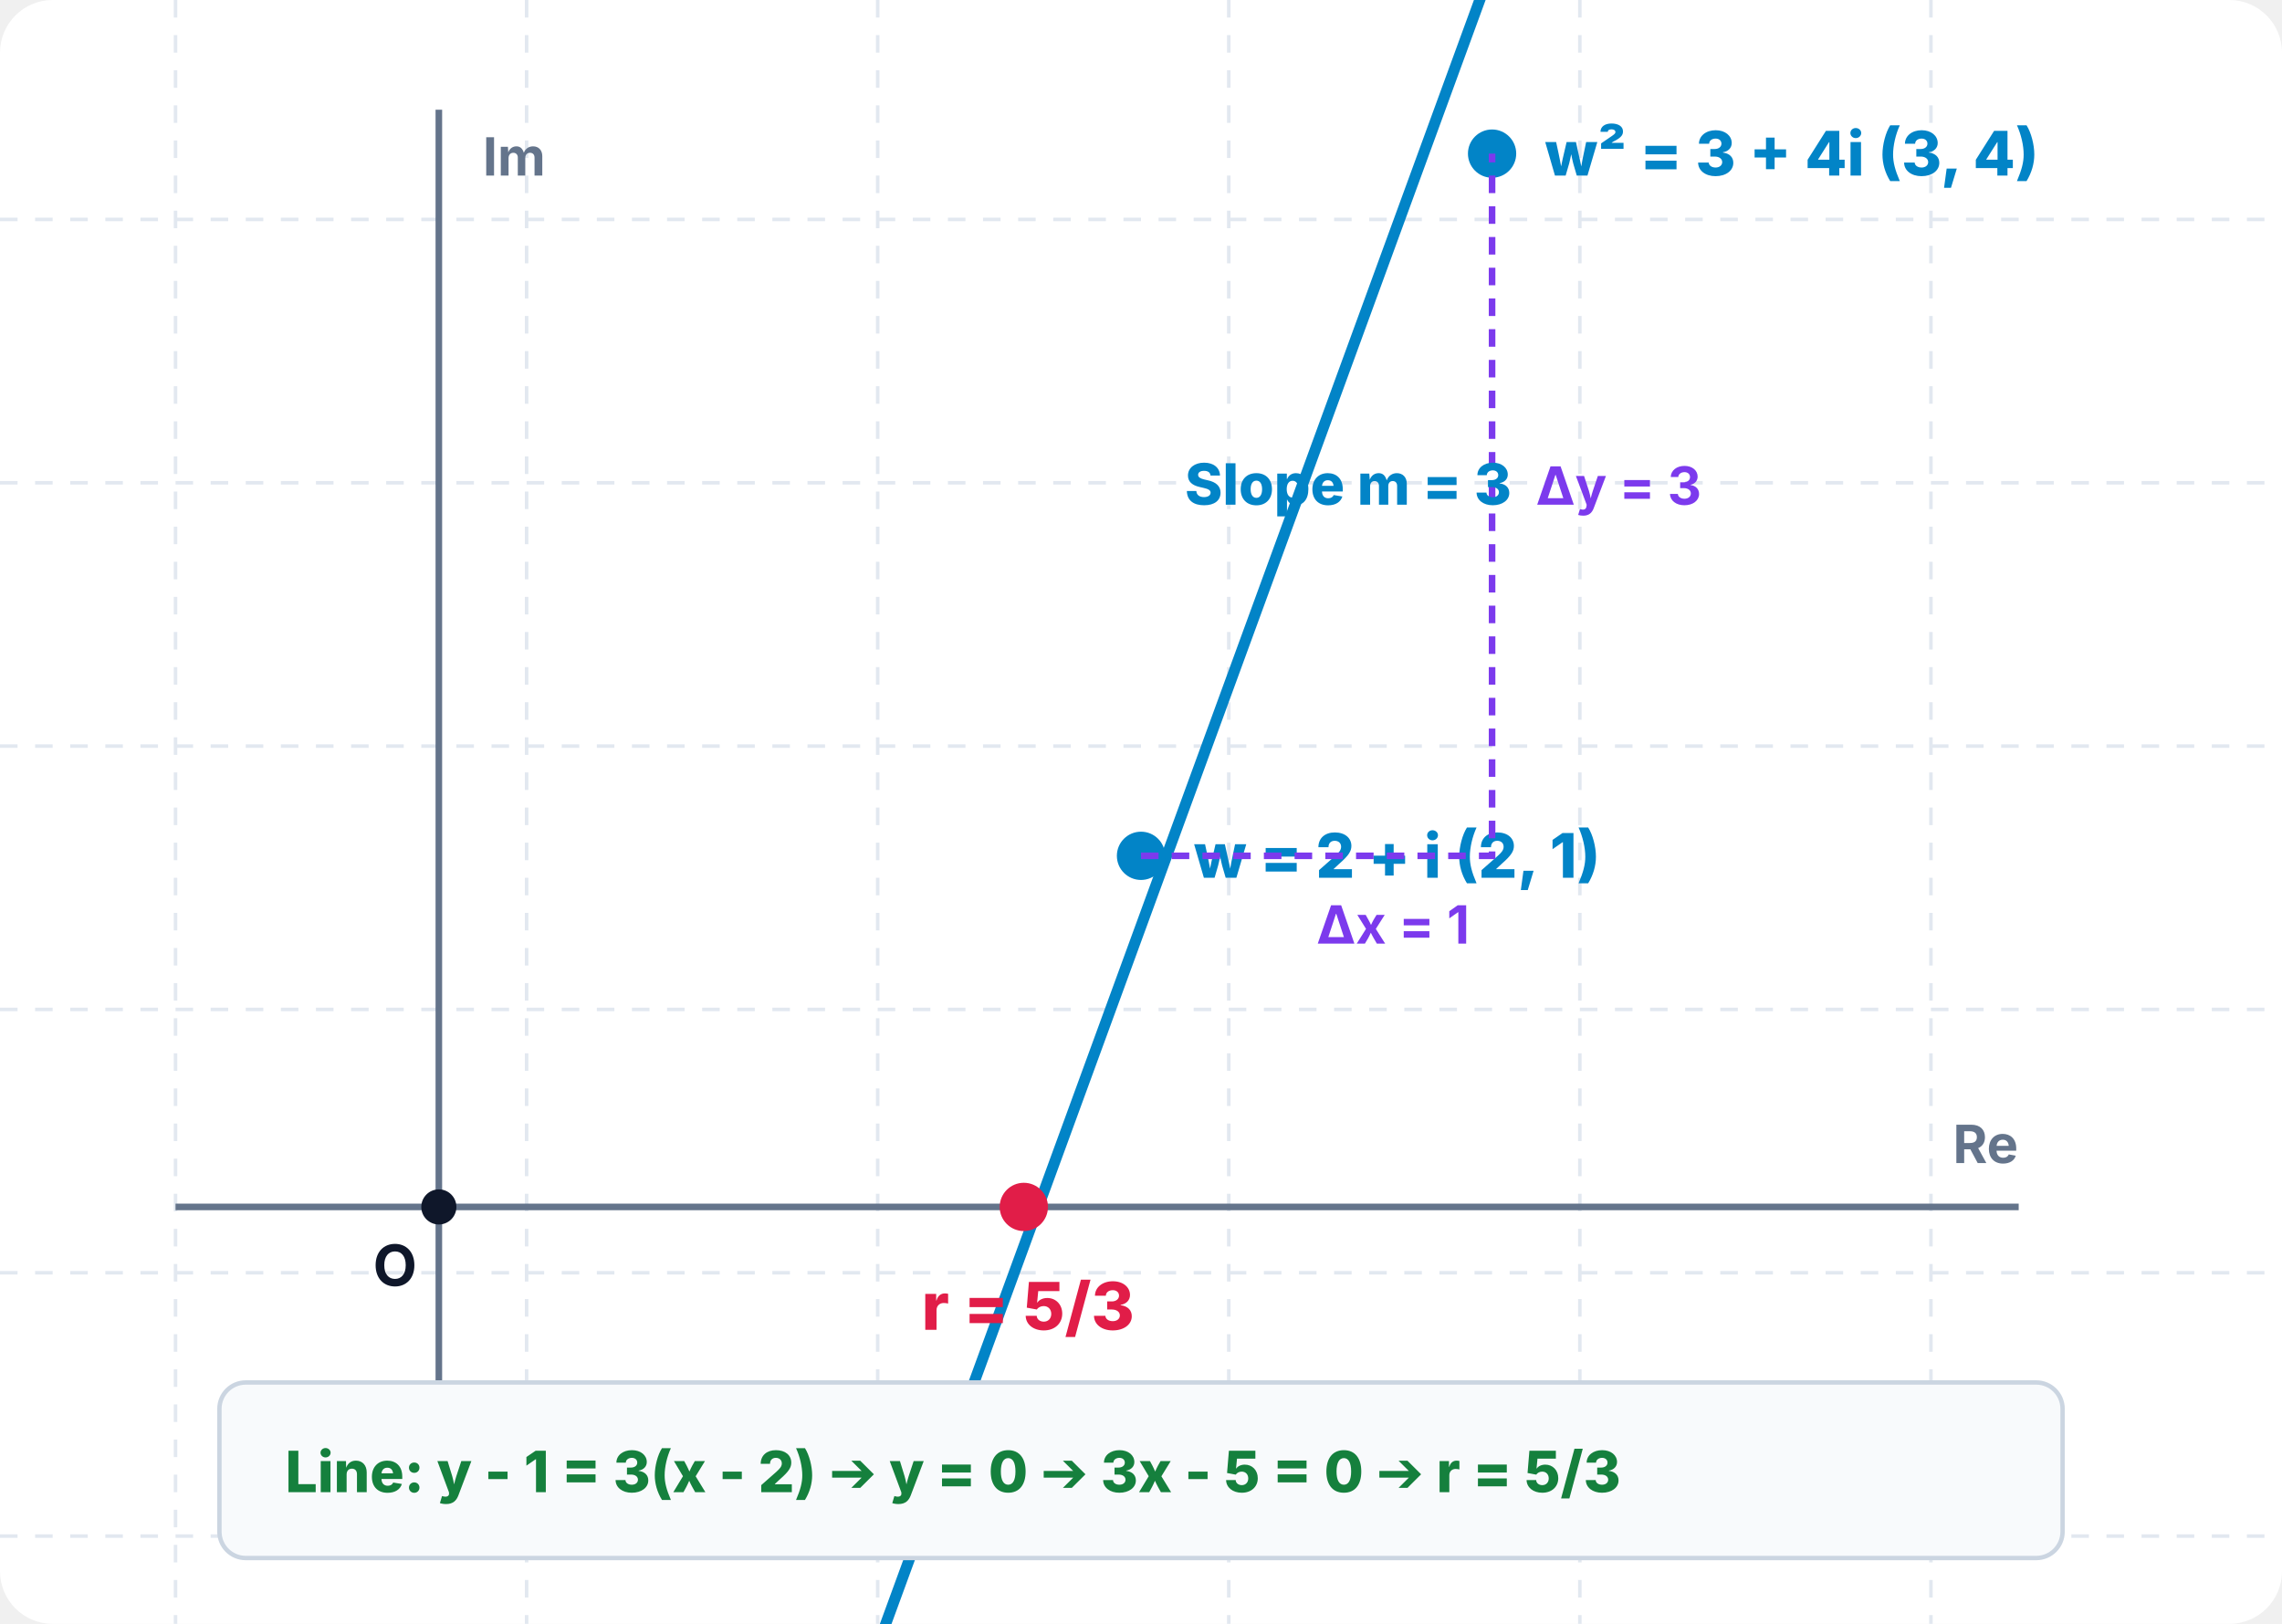
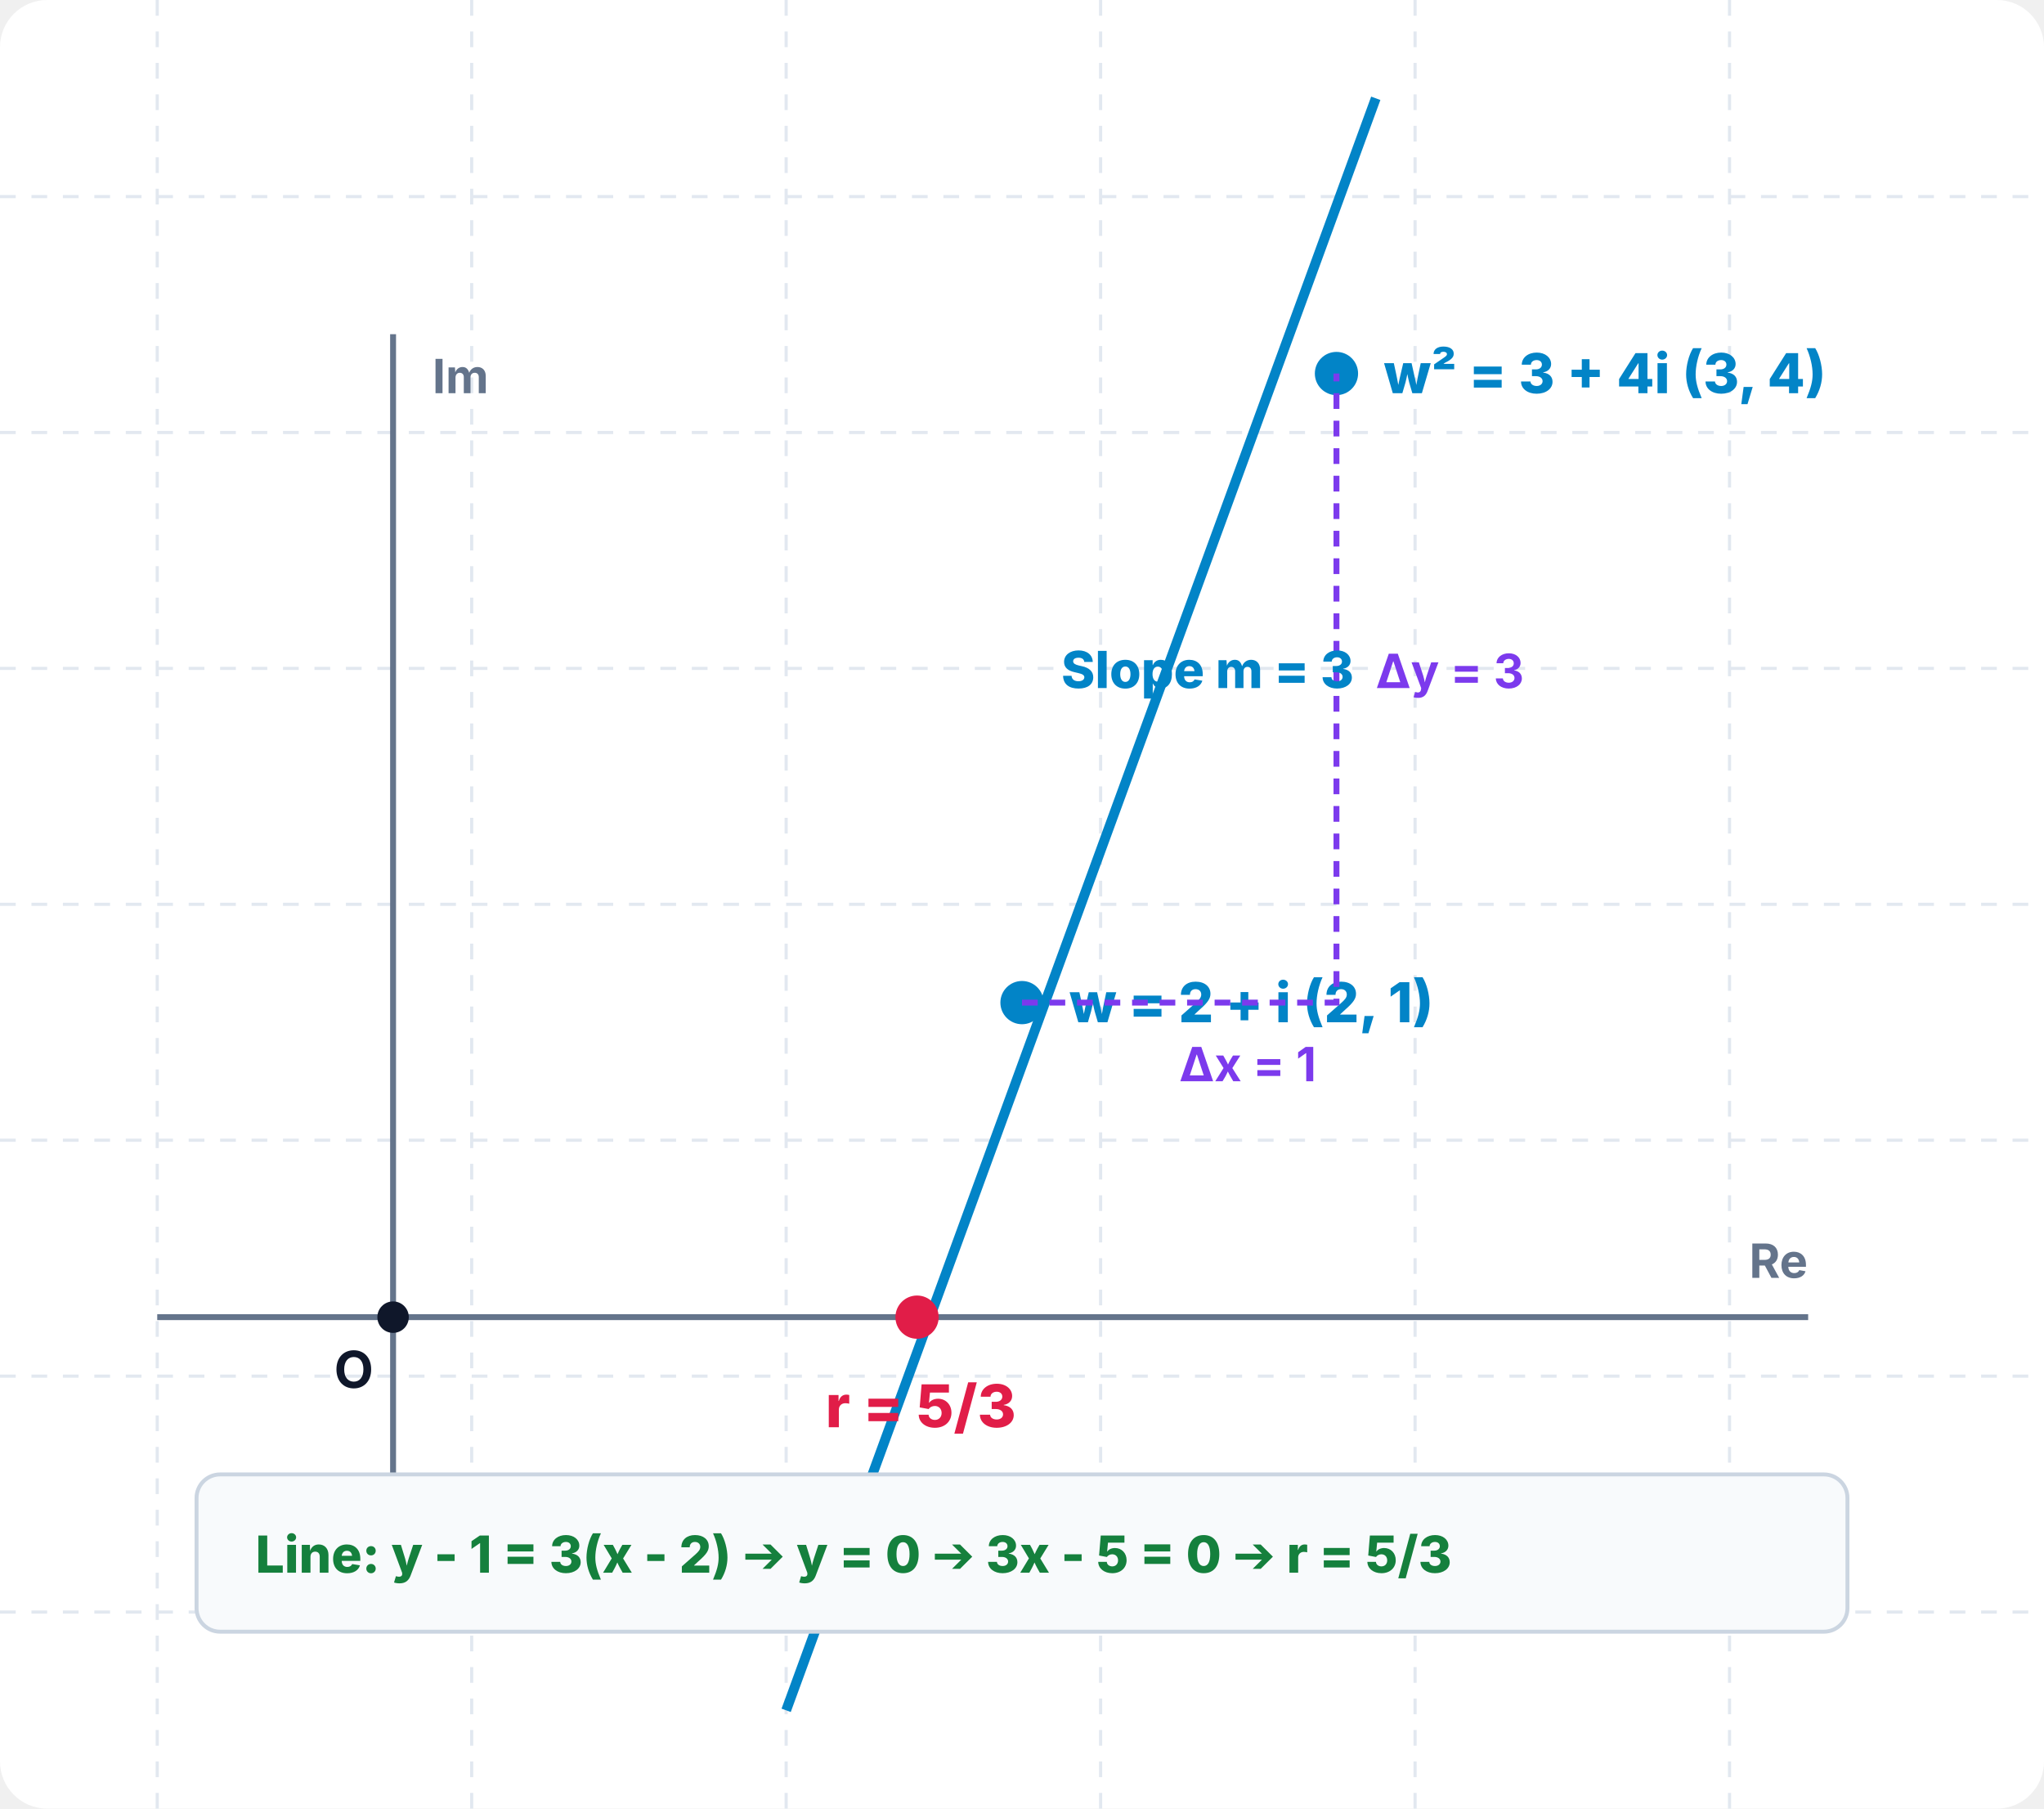
- <svg xmlns="http://www.w3.org/2000/svg" viewBox="0 0 520 370" width="100%" height="100%" style="background-color: #ffffff; font-family: system-ui, -apple-system, sans-serif;">
-   <rect width="520" height="370" fill="#ffffff" rx="12" />
+ <svg xmlns="http://www.w3.org/2000/svg" viewBox="0 0 520 460" width="100%" height="100%" style="background-color: #ffffff; font-family: system-ui, -apple-system, sans-serif;">
+   <rect width="520" height="460" fill="#ffffff" rx="12" />
  <g stroke="#e2e8f0" stroke-width="0.8" stroke-dasharray="4,4">
-     <line x1="40" y1="0" x2="40" y2="370" />
-     <line x1="120" y1="0" x2="120" y2="370" />
-     <line x1="200" y1="0" x2="200" y2="370" />
-     <line x1="280" y1="0" x2="280" y2="370" />
-     <line x1="360" y1="0" x2="360" y2="370" />
-     <line x1="440" y1="0" x2="440" y2="370" />
+     <line x1="40" y1="0" x2="40" y2="460" />
+     <line x1="120" y1="0" x2="120" y2="460" />
+     <line x1="200" y1="0" x2="200" y2="460" />
+     <line x1="280" y1="0" x2="280" y2="460" />
+     <line x1="360" y1="0" x2="360" y2="460" />
+     <line x1="440" y1="0" x2="440" y2="460" />
    <line x1="0" y1="50" x2="520" y2="50" />
    <line x1="0" y1="110" x2="520" y2="110" />
    <line x1="0" y1="170" x2="520" y2="170" />
    <line x1="0" y1="230" x2="520" y2="230" />
    <line x1="0" y1="290" x2="520" y2="290" />
    <line x1="0" y1="350" x2="520" y2="350" />
+     <line x1="0" y1="410" x2="520" y2="410" />
  </g>
-   <g transform="translate(0, -45)">
+   <g transform="translate(0, 15)">
    <line x1="40" y1="320" x2="460" y2="320" stroke="#64748b" stroke-width="1.5" />
    <text x="445" y="310" fill="#64748b" font-size="12" font-weight="700">Re</text>
    <line x1="100" y1="400" x2="100" y2="70" stroke="#64748b" stroke-width="1.5" />
    <text x="110" y="85" fill="#64748b" font-size="12" font-weight="700">Im</text>
    <circle cx="100" cy="320" r="4" fill="#0f172a" />
    <text x="85" y="338" fill="#0f172a" font-size="13" font-weight="bold">O</text>
    <line x1="200" y1="420" x2="350" y2="10" stroke="#0284c7" stroke-width="2.5" />
    <circle cx="233.3" cy="320" r="5.5" fill="#e11d48" />
    <text x="210" y="348" fill="#e11d48" font-size="15" font-weight="800">r = 5/3</text>
    <circle cx="260" cy="240" r="5.5" fill="#0284c7" />
    <text x="272" y="245" fill="#0284c7" font-size="14" font-weight="800">w = 2 + i (2, 1)</text>
    <circle cx="340" cy="80" r="5.5" fill="#0284c7" />
    <text x="352" y="85" fill="#0284c7" font-size="14" font-weight="800">w² = 3 + 4i (3, 4)</text>
    <path d="M 260 240 L 340 240 L 340 80" fill="none" stroke="#7c3aed" stroke-width="1.5" stroke-dasharray="4,3" />
    <text x="300" y="260" fill="#7c3aed" font-size="12" font-weight="bold">Δx = 1</text>
    <text x="350" y="160" fill="#7c3aed" font-size="12" font-weight="bold">Δy = 3</text>
    <text x="270" y="160" fill="#0284c7" font-size="13" font-weight="800">Slope m = 3</text>
    <rect x="50" y="360" width="420" height="40" fill="#f8fafc" rx="6" stroke="#cbd5e1" stroke-width="1" />
    <text x="65" y="385" fill="#15803d" font-size="13" font-weight="800">Line: y - 1 = 3(x - 2) ➔ y = 0 ➔ 3x - 5 = 0 ➔ r = 5/3</text>
  </g>
</svg>
